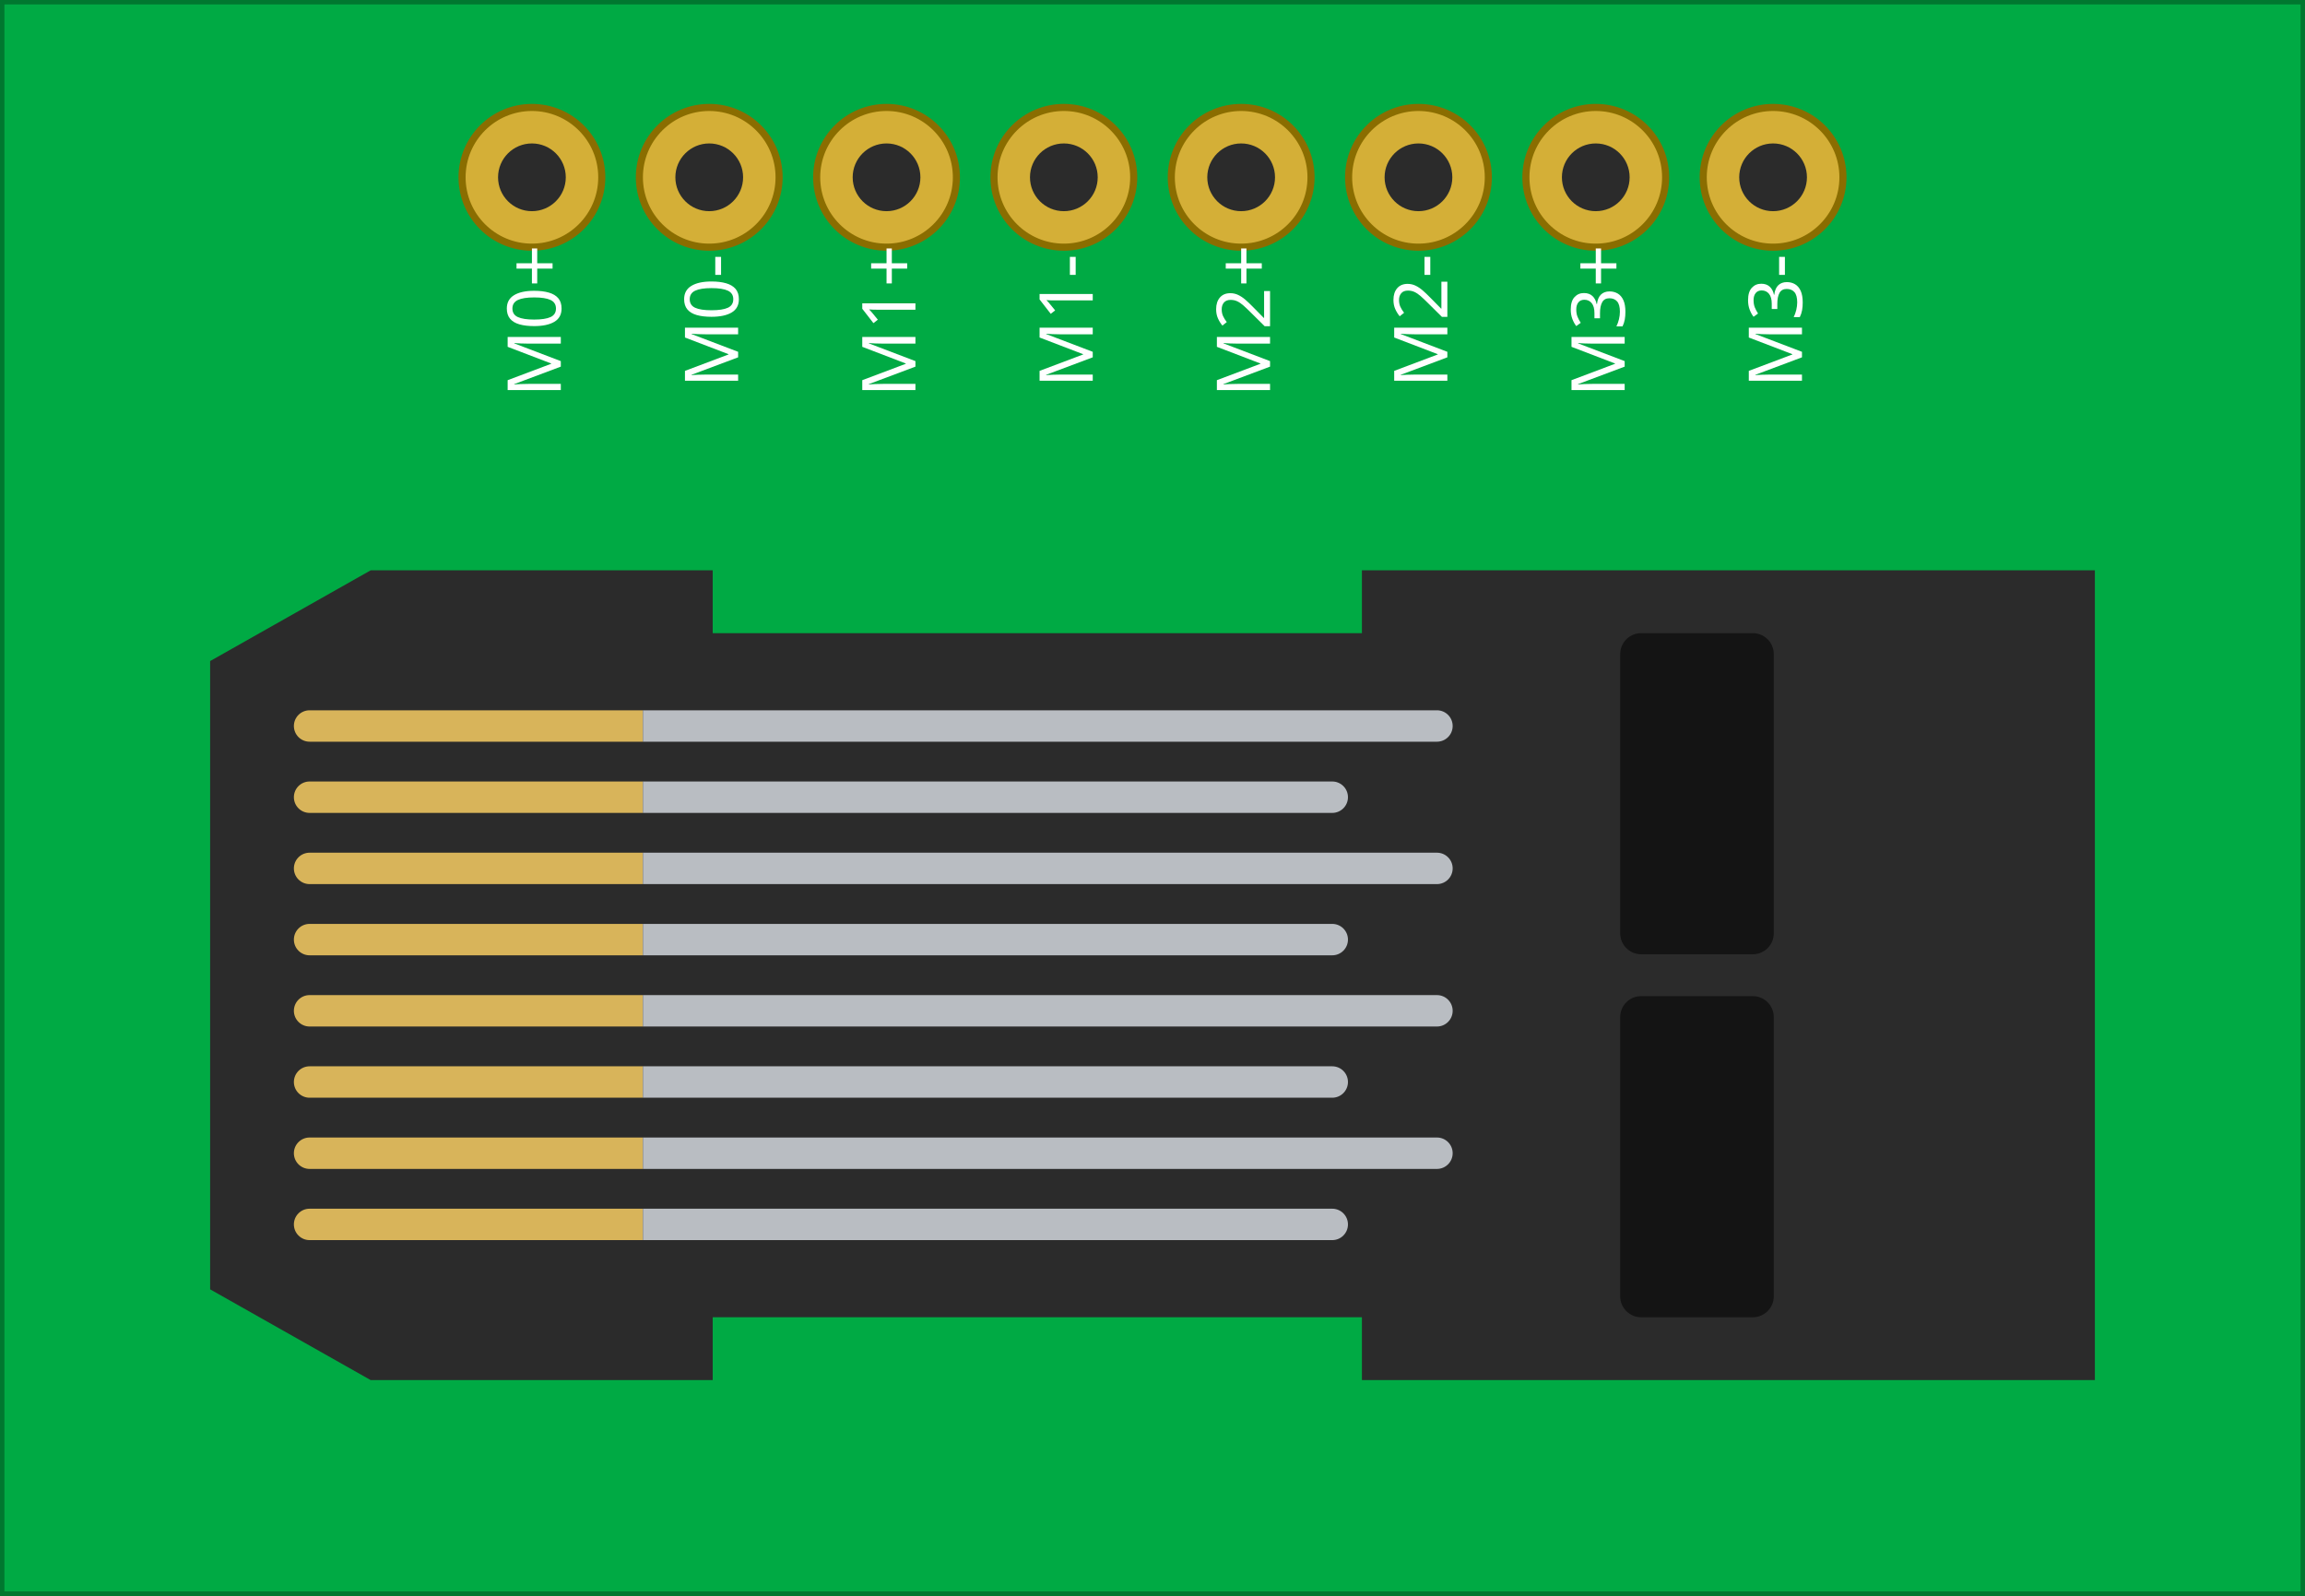
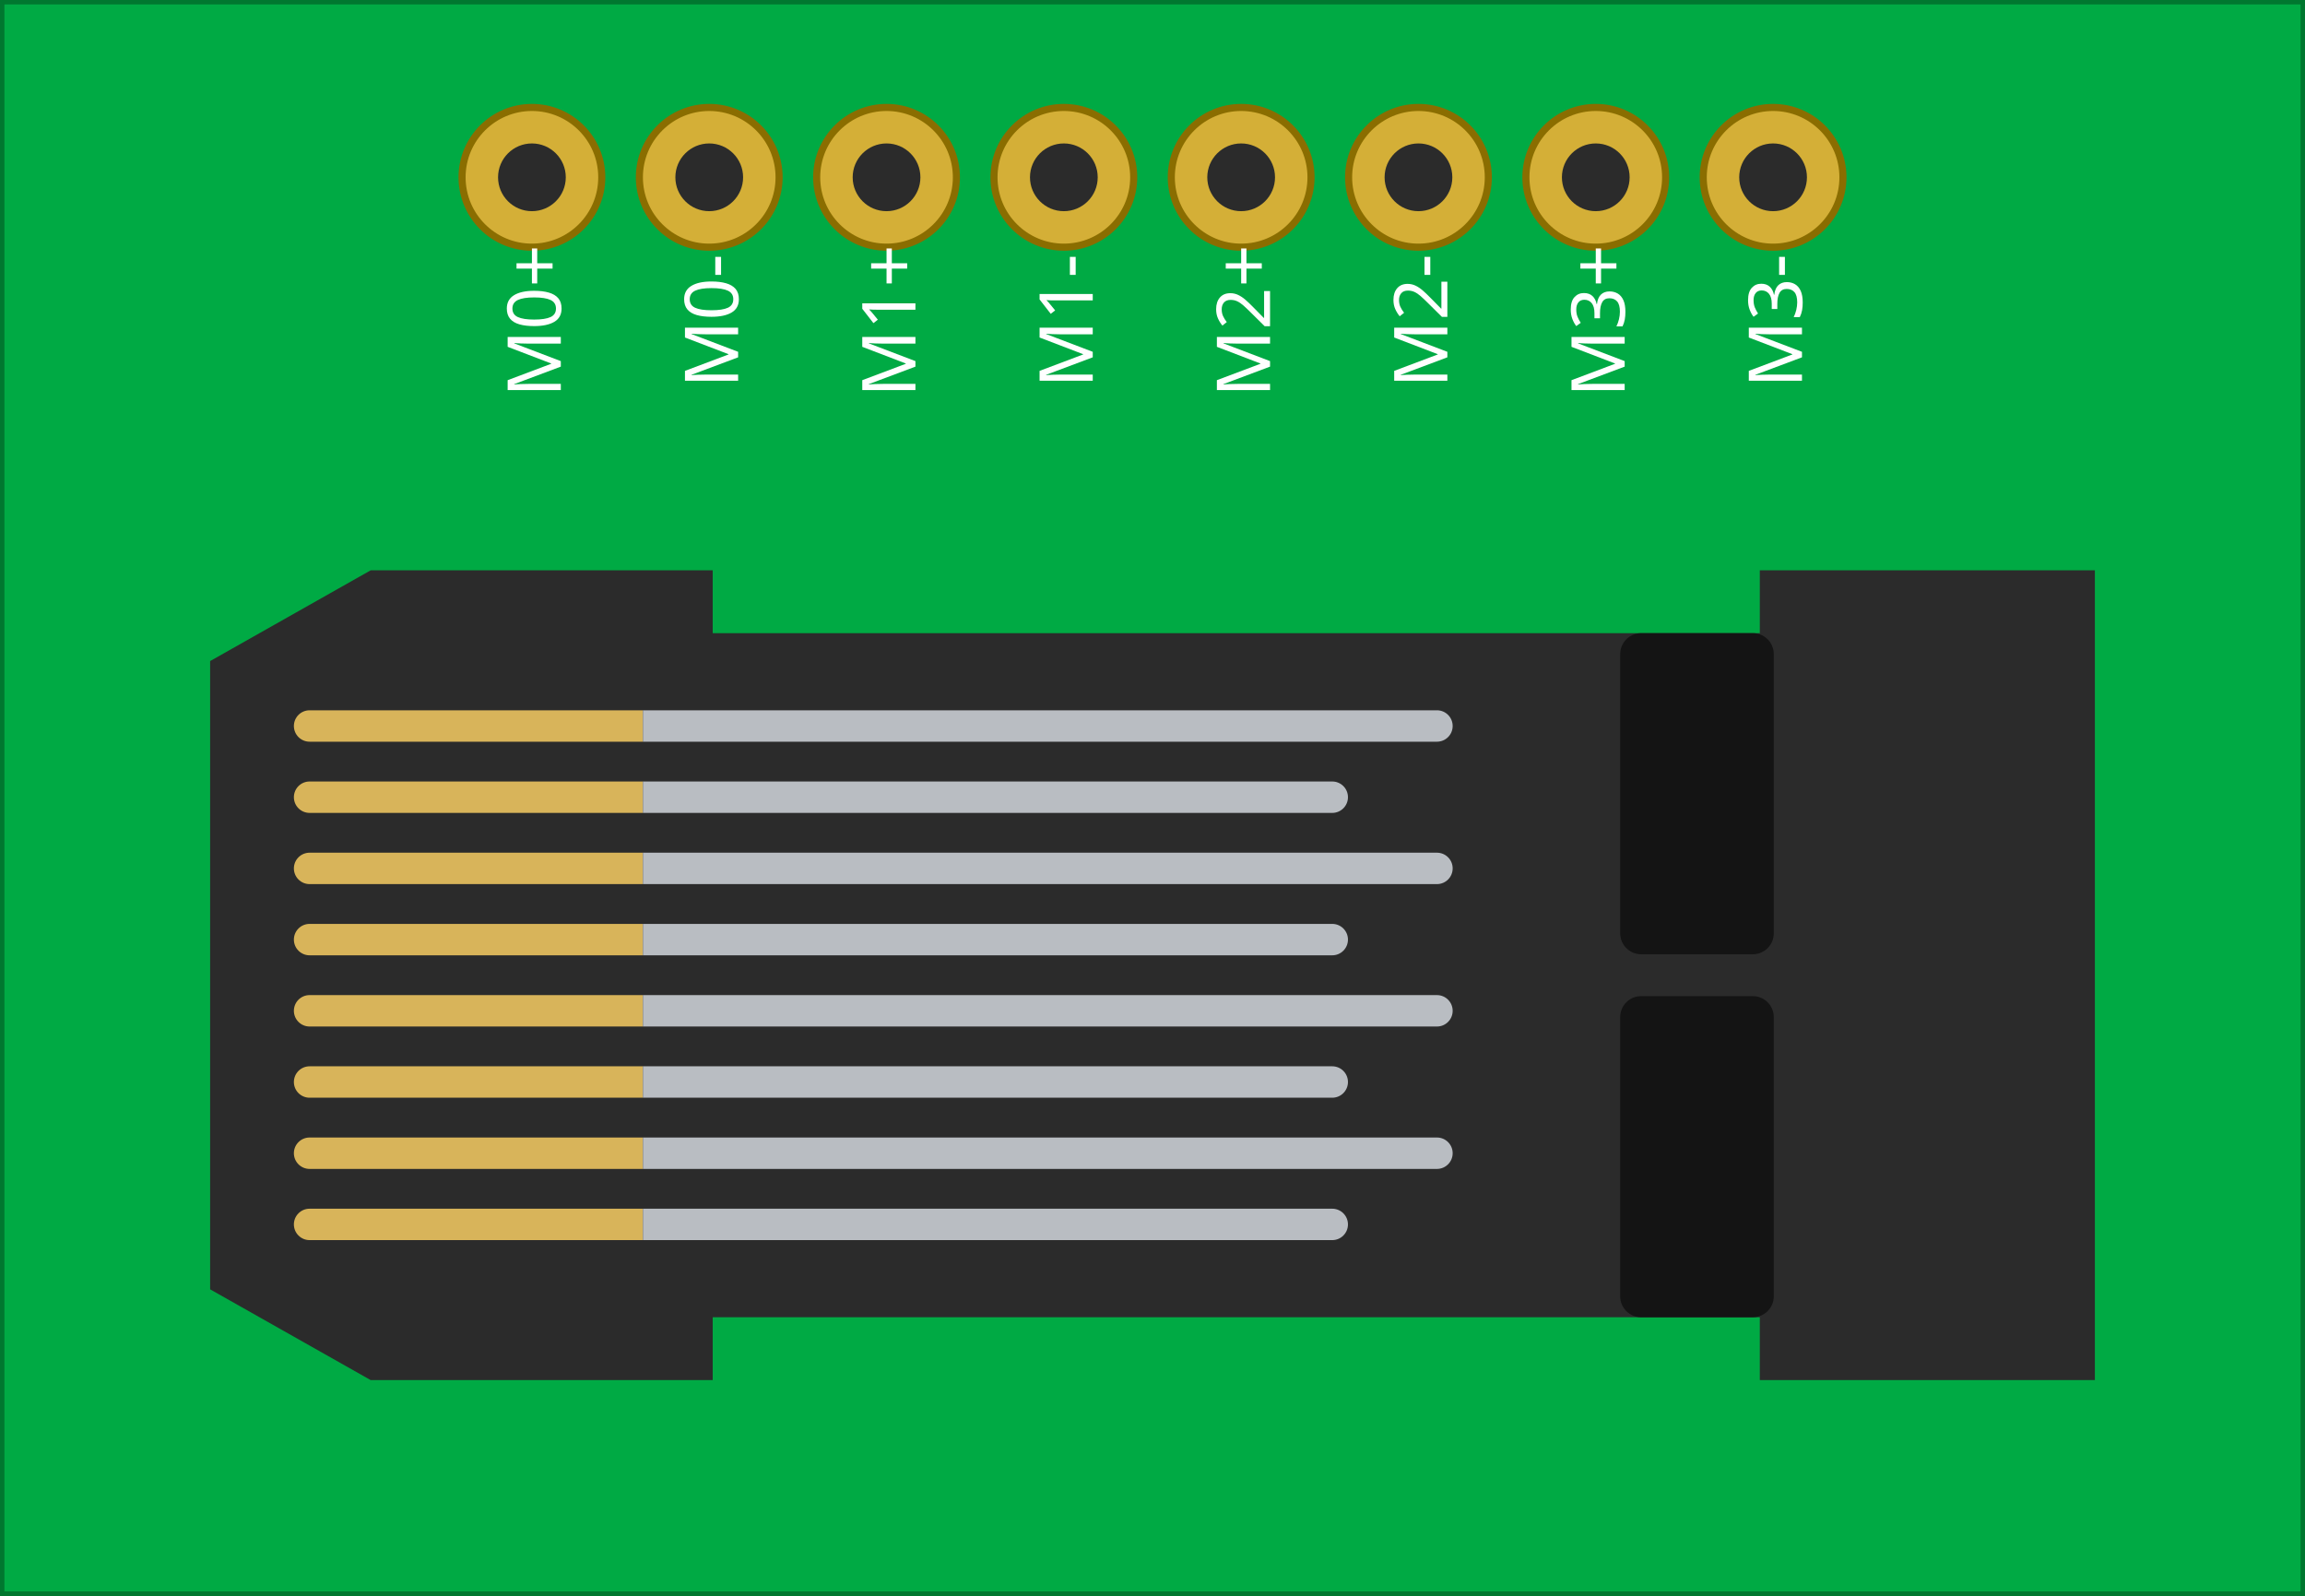
<svg xmlns="http://www.w3.org/2000/svg" width="33.02mm" height="22.86mm" viewBox="0 0 1300 900">
  <g id="breadboard">
    <rect x="0" y="0" width="1300" height="900" fill="#00aa44" stroke="#00772f" stroke-width="5" />
    <g transform="translate(650 550) scale(39.37)">
      <g id="icon">
-         <path d="M -11.2 -5.8 L -6.3 -5.8 L -6.3 -4.9 L 3.0 -4.9 L 3.0 -5.8 L 13.5 -5.8 L 13.5 5.8 L 3.0 5.8 L 3.0 4.9 L -6.3 4.9 L -6.3 5.8 L -11.2 5.8 L -13.5 4.5 L -13.5 -4.5 Z" fill="#2b2b2b" stroke="none" />
+         <path d="M -11.2 -5.8 L -6.3 -5.8 L -6.3 -4.9 L 8.7 -4.9 L 8.7 -5.8 L 13.5 -5.8 L 13.5 5.8 L 8.7 5.8 L 8.7 4.9 L -6.3 4.9 L -6.3 5.8 L -11.2 5.8 L -13.5 4.5 L -13.5 -4.5 Z" fill="#2b2b2b" stroke="none" />
        <path d="M -7.300 -3.795 L -12.075 -3.795 A 0.225 0.225 0 0 0 -12.075 -3.345 L -7.300 -3.345 Z" fill="#d8b45a" stroke="none" />
        <path d="M -7.300 -3.795 L 4.075 -3.795 A 0.225 0.225 0 0 1 4.075 -3.345 L -7.300 -3.345 Z" fill="#b9bdc2" stroke="none" />
        <path d="M -7.300 -2.775 L -12.075 -2.775 A 0.225 0.225 0 0 0 -12.075 -2.325 L -7.300 -2.325 Z" fill="#d8b45a" stroke="none" />
        <path d="M -7.300 -2.775 L 2.575 -2.775 A 0.225 0.225 0 0 1 2.575 -2.325 L -7.300 -2.325 Z" fill="#b9bdc2" stroke="none" />
        <path d="M -7.300 -1.755 L -12.075 -1.755 A 0.225 0.225 0 0 0 -12.075 -1.305 L -7.300 -1.305 Z" fill="#d8b45a" stroke="none" />
        <path d="M -7.300 -1.755 L 4.075 -1.755 A 0.225 0.225 0 0 1 4.075 -1.305 L -7.300 -1.305 Z" fill="#b9bdc2" stroke="none" />
        <path d="M -7.300 -0.735 L -12.075 -0.735 A 0.225 0.225 0 0 0 -12.075 -0.285 L -7.300 -0.285 Z" fill="#d8b45a" stroke="none" />
        <path d="M -7.300 -0.735 L 2.575 -0.735 A 0.225 0.225 0 0 1 2.575 -0.285 L -7.300 -0.285 Z" fill="#b9bdc2" stroke="none" />
        <path d="M -7.300 0.285 L -12.075 0.285 A 0.225 0.225 0 0 0 -12.075 0.735 L -7.300 0.735 Z" fill="#d8b45a" stroke="none" />
        <path d="M -7.300 0.285 L 4.075 0.285 A 0.225 0.225 0 0 1 4.075 0.735 L -7.300 0.735 Z" fill="#b9bdc2" stroke="none" />
        <path d="M -7.300 1.305 L -12.075 1.305 A 0.225 0.225 0 0 0 -12.075 1.755 L -7.300 1.755 Z" fill="#d8b45a" stroke="none" />
        <path d="M -7.300 1.305 L 2.575 1.305 A 0.225 0.225 0 0 1 2.575 1.755 L -7.300 1.755 Z" fill="#b9bdc2" stroke="none" />
        <path d="M -7.300 2.325 L -12.075 2.325 A 0.225 0.225 0 0 0 -12.075 2.775 L -7.300 2.775 Z" fill="#d8b45a" stroke="none" />
        <path d="M -7.300 2.325 L 4.075 2.325 A 0.225 0.225 0 0 1 4.075 2.775 L -7.300 2.775 Z" fill="#b9bdc2" stroke="none" />
        <path d="M -7.300 3.345 L -12.075 3.345 A 0.225 0.225 0 0 0 -12.075 3.795 L -7.300 3.795 Z" fill="#d8b45a" stroke="none" />
        <path d="M -7.300 3.345 L 2.575 3.345 A 0.225 0.225 0 0 1 2.575 3.795 L -7.300 3.795 Z" fill="#b9bdc2" stroke="none" />
        <rect x="6.70" y="-4.90" width="2.20" height="4.60" rx="0.30" fill="#141414" stroke="none" />
        <rect x="6.70" y="0.30" width="2.20" height="4.60" rx="0.30" fill="#141414" stroke="none" />
      </g>
    </g>
    <circle id="connector0pin" connectorname="M0+" cx="300" cy="100" r="39.4" fill="#d4af37" stroke="#8a6d00" stroke-width="4" />
    <circle cx="300" cy="100" r="19.1" fill="#2b2b2b" />
    <text x="300" y="181" font-size="42" fill="#ffffff" text-anchor="middle" dominant-baseline="central" font-family="DroidSans" transform="rotate(-90 300 181)">M0+</text>
    <circle id="connector1pin" connectorname="M0-" cx="400" cy="100" r="39.4" fill="#d4af37" stroke="#8a6d00" stroke-width="4" />
    <circle cx="400" cy="100" r="19.1" fill="#2b2b2b" />
    <text x="400" y="181" font-size="42" fill="#ffffff" text-anchor="middle" dominant-baseline="central" font-family="DroidSans" transform="rotate(-90 400 181)">M0-</text>
    <circle id="connector2pin" connectorname="M1+" cx="500" cy="100" r="39.4" fill="#d4af37" stroke="#8a6d00" stroke-width="4" />
    <circle cx="500" cy="100" r="19.1" fill="#2b2b2b" />
    <text x="500" y="181" font-size="42" fill="#ffffff" text-anchor="middle" dominant-baseline="central" font-family="DroidSans" transform="rotate(-90 500 181)">M1+</text>
    <circle id="connector3pin" connectorname="M1-" cx="600" cy="100" r="39.4" fill="#d4af37" stroke="#8a6d00" stroke-width="4" />
    <circle cx="600" cy="100" r="19.1" fill="#2b2b2b" />
    <text x="600" y="181" font-size="42" fill="#ffffff" text-anchor="middle" dominant-baseline="central" font-family="DroidSans" transform="rotate(-90 600 181)">M1-</text>
    <circle id="connector4pin" connectorname="M2+" cx="700" cy="100" r="39.4" fill="#d4af37" stroke="#8a6d00" stroke-width="4" />
    <circle cx="700" cy="100" r="19.1" fill="#2b2b2b" />
    <text x="700" y="181" font-size="42" fill="#ffffff" text-anchor="middle" dominant-baseline="central" font-family="DroidSans" transform="rotate(-90 700 181)">M2+</text>
    <circle id="connector5pin" connectorname="M2-" cx="800" cy="100" r="39.4" fill="#d4af37" stroke="#8a6d00" stroke-width="4" />
    <circle cx="800" cy="100" r="19.1" fill="#2b2b2b" />
    <text x="800" y="181" font-size="42" fill="#ffffff" text-anchor="middle" dominant-baseline="central" font-family="DroidSans" transform="rotate(-90 800 181)">M2-</text>
    <circle id="connector6pin" connectorname="M3+" cx="900" cy="100" r="39.4" fill="#d4af37" stroke="#8a6d00" stroke-width="4" />
    <circle cx="900" cy="100" r="19.1" fill="#2b2b2b" />
    <text x="900" y="181" font-size="42" fill="#ffffff" text-anchor="middle" dominant-baseline="central" font-family="DroidSans" transform="rotate(-90 900 181)">M3+</text>
    <circle id="connector7pin" connectorname="M3-" cx="1000" cy="100" r="39.4" fill="#d4af37" stroke="#8a6d00" stroke-width="4" />
    <circle cx="1000" cy="100" r="19.1" fill="#2b2b2b" />
    <text x="1000" y="181" font-size="42" fill="#ffffff" text-anchor="middle" dominant-baseline="central" font-family="DroidSans" transform="rotate(-90 1000 181)">M3-</text>
  </g>
</svg>
